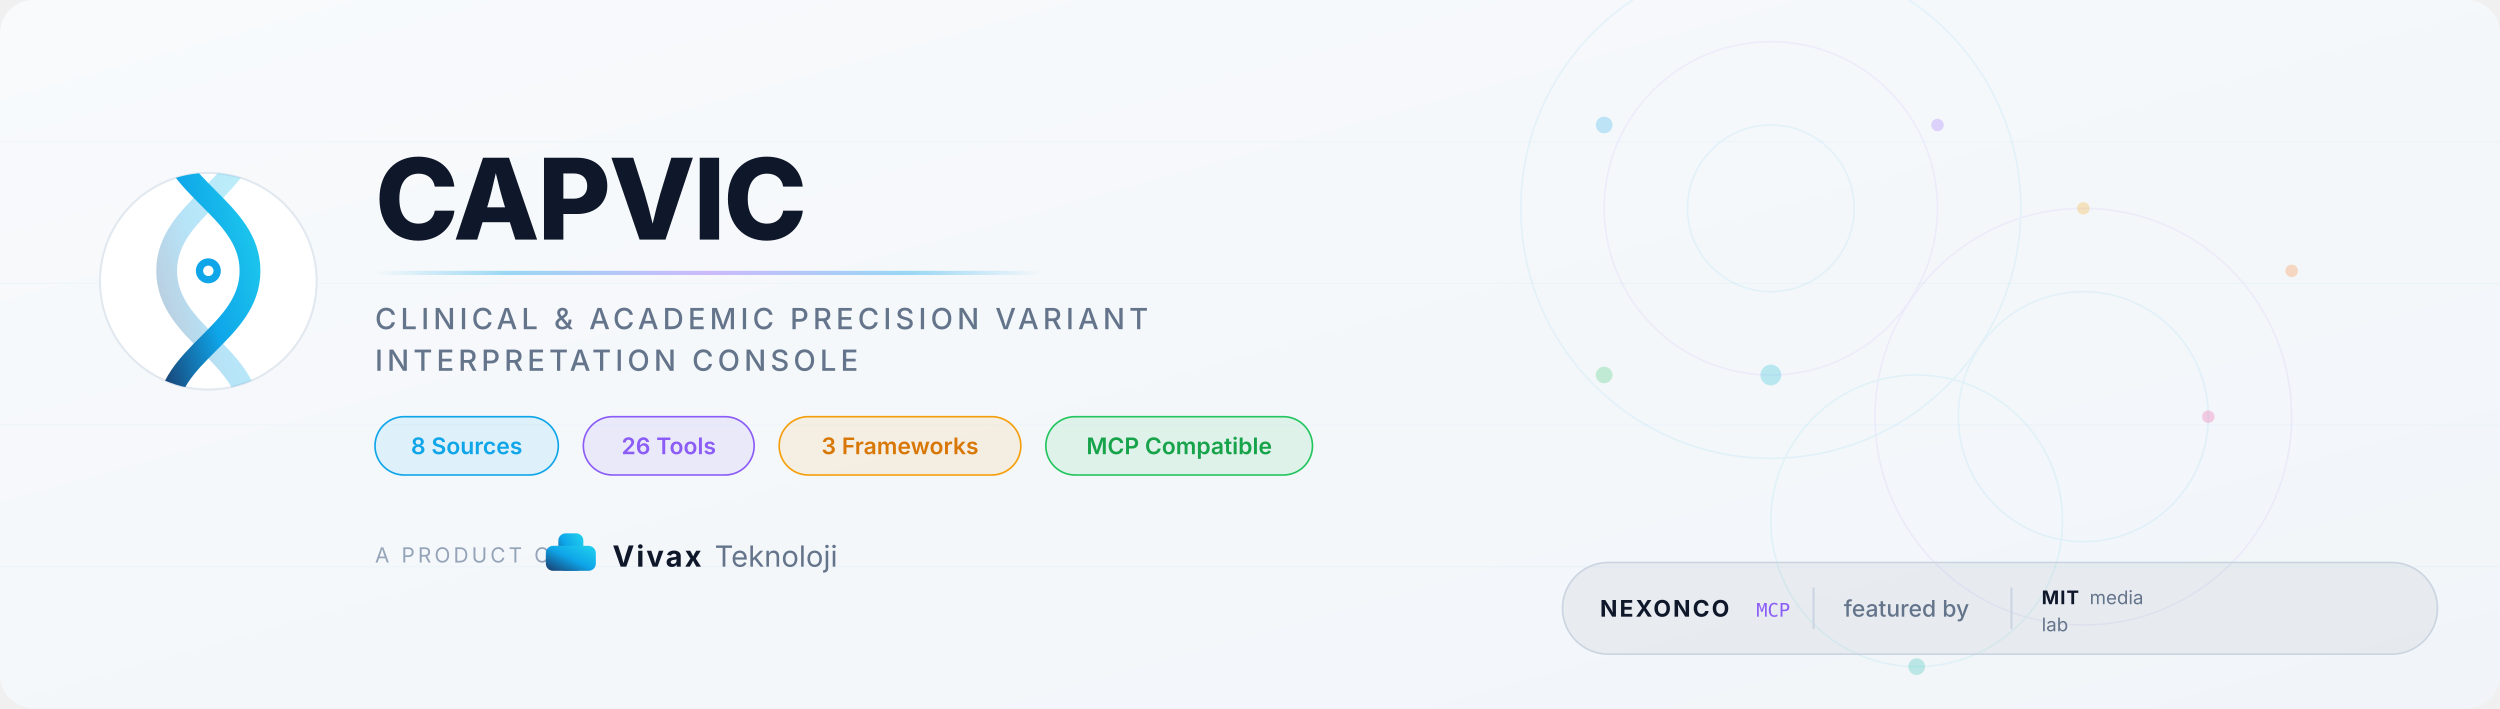
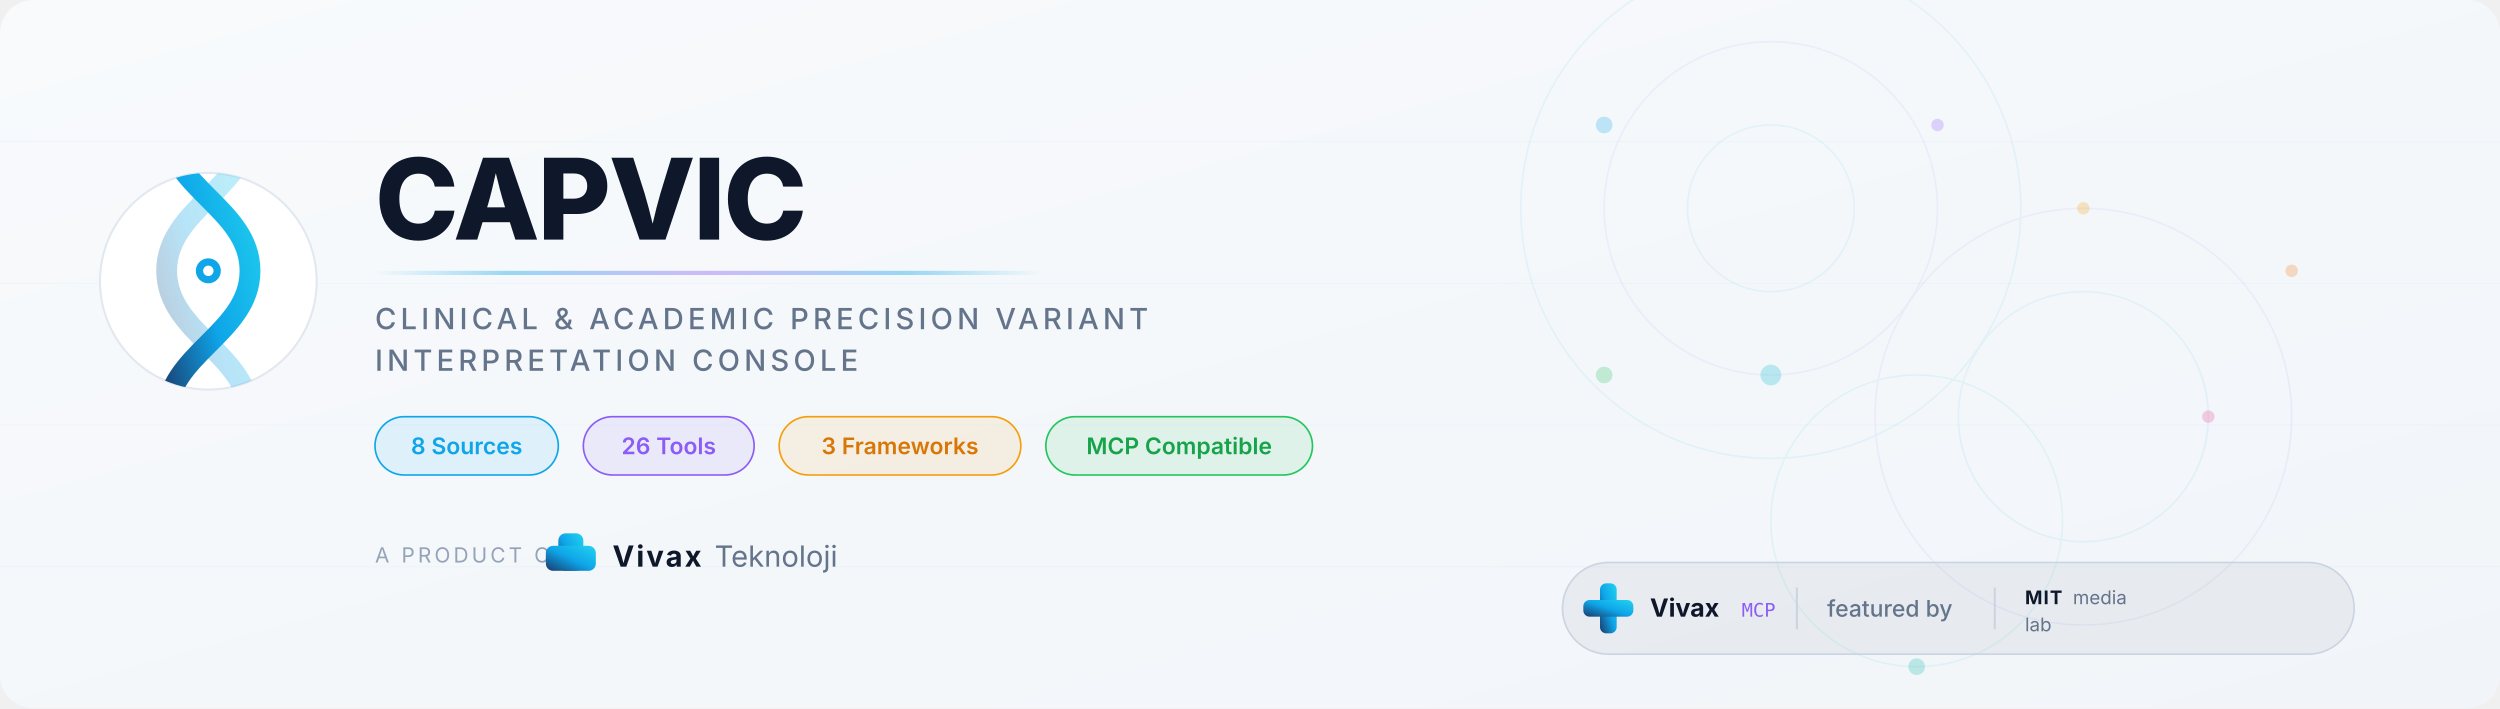
<svg xmlns="http://www.w3.org/2000/svg" viewBox="0 0 1200 340" width="1200" height="340">
  <defs>
    <linearGradient id="banBg" x1="0%" y1="0%" x2="100%" y2="100%">
      <stop offset="0%" style="stop-color:#f8fafc" />
      <stop offset="100%" style="stop-color:#f1f5f9" />
    </linearGradient>
    <linearGradient id="banDna" x1="0%" y1="100%" x2="100%" y2="0%">
      <stop offset="0%" style="stop-color:#1a3a6b" />
      <stop offset="45%" style="stop-color:#0ea5e9" />
      <stop offset="100%" style="stop-color:#22d3ee" />
    </linearGradient>
    <linearGradient id="banAccent" x1="0%" y1="0%" x2="100%" y2="100%">
      <stop offset="0%" style="stop-color:#8b5cf6" />
      <stop offset="100%" style="stop-color:#06b6d4" />
    </linearGradient>
    <linearGradient id="banVivax" x1="0%" y1="100%" x2="100%" y2="0%">
      <stop offset="0%" style="stop-color:#1a3a6b" />
      <stop offset="50%" style="stop-color:#0ea5e9" />
      <stop offset="100%" style="stop-color:#22d3ee" />
    </linearGradient>
    <linearGradient id="banLine" x1="0%" y1="0%" x2="100%" y2="0%">
      <stop offset="0%" style="stop-color:#0ea5e9;stop-opacity:0" />
      <stop offset="20%" style="stop-color:#0ea5e9;stop-opacity:0.4" />
      <stop offset="50%" style="stop-color:#8b5cf6;stop-opacity:0.4" />
      <stop offset="80%" style="stop-color:#0ea5e9;stop-opacity:0.4" />
      <stop offset="100%" style="stop-color:#0ea5e9;stop-opacity:0" />
    </linearGradient>
    <clipPath id="banClip">
      <circle cx="100" cy="135" r="52" />
    </clipPath>
  </defs>
  <rect width="1200" height="340" rx="16" fill="url(#banBg)" />
  <g opacity="0.04" stroke="#0ea5e9" stroke-width="0.5">
    <line x1="0" y1="68" x2="1200" y2="68" />
    <line x1="0" y1="136" x2="1200" y2="136" />
    <line x1="0" y1="204" x2="1200" y2="204" />
    <line x1="0" y1="272" x2="1200" y2="272" />
  </g>
  <g>
    <circle cx="100" cy="135" r="52" fill="#fff" stroke="#e2e8f0" stroke-width="1" />
    <g clip-path="url(#banClip)">
      <path d="M80,60 C80,90 120,100 120,130 C120,160 80,170 80,200" fill="none" stroke="url(#banDna)" stroke-width="10" stroke-linecap="round" />
      <path d="M120,60 C120,90 80,100 80,130 C80,160 120,170 120,200" fill="none" stroke="url(#banDna)" stroke-width="10" stroke-linecap="round" opacity="0.3" />
      <line x1="86" y1="82" x2="114" y2="82" stroke="url(#banAccent)" stroke-width="2.5" stroke-linecap="round" opacity="0.45" />
      <line x1="82" y1="106" x2="118" y2="106" stroke="url(#banAccent)" stroke-width="2.5" stroke-linecap="round" opacity="0.45" />
      <line x1="82" y1="130" x2="118" y2="130" stroke="url(#banAccent)" stroke-width="2.5" stroke-linecap="round" opacity="0.45" />
      <line x1="82" y1="154" x2="118" y2="154" stroke="url(#banAccent)" stroke-width="2.5" stroke-linecap="round" opacity="0.45" />
      <line x1="86" y1="178" x2="114" y2="178" stroke="url(#banAccent)" stroke-width="2.5" stroke-linecap="round" opacity="0.45" />
      <circle cx="100" cy="130" r="6" fill="#0ea5e9" />
      <circle cx="100" cy="130" r="2.5" fill="#fff" />
    </g>
  </g>
  <text x="180" y="115" font-family="'SF Pro Display','Inter','Helvetica Neue',sans-serif" font-size="54" font-weight="800" letter-spacing="-1" fill="#0f172a">CAPVIC</text>
  <rect x="180" y="130" width="320" height="2" rx="1" fill="url(#banLine)" />
  <text x="180" y="158" font-family="'SF Pro Display','Inter',sans-serif" font-size="14" font-weight="500" letter-spacing="2" fill="#64748b">CLINICAL &amp; ACADEMIC PRECISION VARIANT</text>
  <text x="180" y="178" font-family="'SF Pro Display','Inter',sans-serif" font-size="14" font-weight="500" letter-spacing="2" fill="#64748b">INTERPRETATION CONSOLE</text>
  <g font-family="'SF Pro Text','Inter',sans-serif" font-size="11" font-weight="600">
    <rect x="180" y="200" width="88" height="28" rx="14" fill="#0ea5e9" fill-opacity="0.1" stroke="#0ea5e9" stroke-width="0.8" />
    <text x="224" y="218" text-anchor="middle" fill="#0ea5e9">8 Sources</text>
    <rect x="280" y="200" width="82" height="28" rx="14" fill="#8b5cf6" fill-opacity="0.1" stroke="#8b5cf6" stroke-width="0.8" />
    <text x="321" y="218" text-anchor="middle" fill="#8b5cf6">26 Tools</text>
    <rect x="374" y="200" width="116" height="28" rx="14" fill="#f59e0b" fill-opacity="0.1" stroke="#f59e0b" stroke-width="0.8" />
    <text x="432" y="218" text-anchor="middle" fill="#d97706">3 Frameworks</text>
    <rect x="502" y="200" width="128" height="28" rx="14" fill="#22c55e" fill-opacity="0.1" stroke="#22c55e" stroke-width="0.8" />
    <text x="566" y="218" text-anchor="middle" fill="#16a34a">MCP Compatible</text>
  </g>
  <g transform="translate(180, 258)">
    <text x="0" y="12" font-family="'SF Pro Display','Inter',sans-serif" font-size="10" font-weight="400" letter-spacing="1.5" fill="#94a3b8">A PRODUCT OF</text>
    <rect x="88" y="-2" width="12" height="18" rx="3.5" fill="url(#banVivax)" />
    <rect x="82" y="4" width="24" height="12" rx="3.5" fill="url(#banVivax)" />
    <text x="114" y="14" font-family="'SF Pro Display','Inter',sans-serif" font-size="14" font-weight="700" letter-spacing="1" fill="#0f172a">Vivax</text>
    <text x="163" y="14" font-family="'SF Pro Display','Inter',sans-serif" font-size="14" font-weight="400" fill="#64748b">Teknoloji</text>
  </g>
  <g opacity="0.08">
    <circle cx="850" cy="100" r="120" fill="none" stroke="#0ea5e9" stroke-width="0.8" />
    <circle cx="850" cy="100" r="80" fill="none" stroke="#8b5cf6" stroke-width="0.8" />
    <circle cx="850" cy="100" r="40" fill="none" stroke="#0ea5e9" stroke-width="0.8" />
    <circle cx="1000" cy="200" r="100" fill="none" stroke="#8b5cf6" stroke-width="0.8" />
    <circle cx="1000" cy="200" r="60" fill="none" stroke="#0ea5e9" stroke-width="0.8" />
    <circle cx="920" cy="250" r="70" fill="none" stroke="#06b6d4" stroke-width="0.8" />
  </g>
  <g opacity="0.25">
    <circle cx="770" cy="60" r="4" fill="#0ea5e9" />
    <circle cx="930" cy="60" r="3" fill="#8b5cf6" />
    <circle cx="850" cy="180" r="5" fill="#06b6d4" />
    <circle cx="1000" cy="100" r="3" fill="#f59e0b" />
    <circle cx="770" cy="180" r="4" fill="#22c55e" />
    <circle cx="1060" cy="200" r="3" fill="#ec4899" />
    <circle cx="920" cy="320" r="4" fill="#14b8a6" />
    <circle cx="1100" cy="130" r="3" fill="#f97316" />
  </g>
  <g transform="translate(750, 270)">
-     <rect x="0" y="0" width="420" height="44" rx="22" fill="#0f172a" fill-opacity="0.05" stroke="#cbd5e1" stroke-width="0.8" />
-     <text x="18" y="26" font-family="'SF Pro Display','Inter',sans-serif" font-size="11" font-weight="700" letter-spacing="1" fill="#0f172a">NEXONCO</text>
-     <text x="93" y="26" font-family="'SF Mono',monospace" font-size="9" font-weight="500" fill="#8b5cf6">MCP</text>
-     <rect x="120" y="12" width="1" height="20" fill="#cbd5e1" />
-     <text x="135" y="26" font-family="'SF Pro Display','Inter',sans-serif" font-size="11" font-weight="500" fill="#64748b">featured by</text>
-     <rect x="215" y="12" width="1" height="20" fill="#cbd5e1" />
-     <text x="230" y="20" font-family="'SF Pro Display','Inter',sans-serif" font-size="9" font-weight="700" letter-spacing="0.5" fill="#0f172a">MIT</text>
-     <text x="253" y="20" font-family="'SF Pro Display','Inter',sans-serif" font-size="9" font-weight="400" fill="#64748b">media</text>
-     <text x="230" y="33" font-family="'SF Pro Display','Inter',sans-serif" font-size="9" font-weight="400" fill="#64748b">lab</text>
+     <rect x="0" y="0" width="380" height="44" rx="22" fill="#0f172a" fill-opacity="0.05" stroke="#cbd5e1" stroke-width="0.8" />
+     <rect x="18" y="10" width="8" height="24" rx="3" fill="url(#banVivax)" />
+     <rect x="10" y="18" width="24" height="8" rx="3" fill="url(#banVivax)" />
+     <text x="42" y="26" font-family="'SF Pro Display','Inter',sans-serif" font-size="12" font-weight="700" fill="#0f172a">Vivax</text>
+     <text x="86" y="26" font-family="'SF Mono',monospace" font-size="9" font-weight="500" fill="#8b5cf6">MCP</text>
+     <rect x="112" y="12" width="1" height="20" fill="#cbd5e1" />
+     <text x="127" y="26" font-family="'SF Pro Display','Inter',sans-serif" font-size="11" font-weight="500" fill="#64748b">featured by</text>
+     <rect x="207" y="12" width="1" height="20" fill="#cbd5e1" />
+     <text x="222" y="20" font-family="'SF Pro Display','Inter',sans-serif" font-size="9" font-weight="700" letter-spacing="0.5" fill="#0f172a">MIT</text>
+     <text x="245" y="20" font-family="'SF Pro Display','Inter',sans-serif" font-size="9" font-weight="400" fill="#64748b">media</text>
+     <text x="222" y="33" font-family="'SF Pro Display','Inter',sans-serif" font-size="9" font-weight="400" fill="#64748b">lab</text>
  </g>
</svg>
